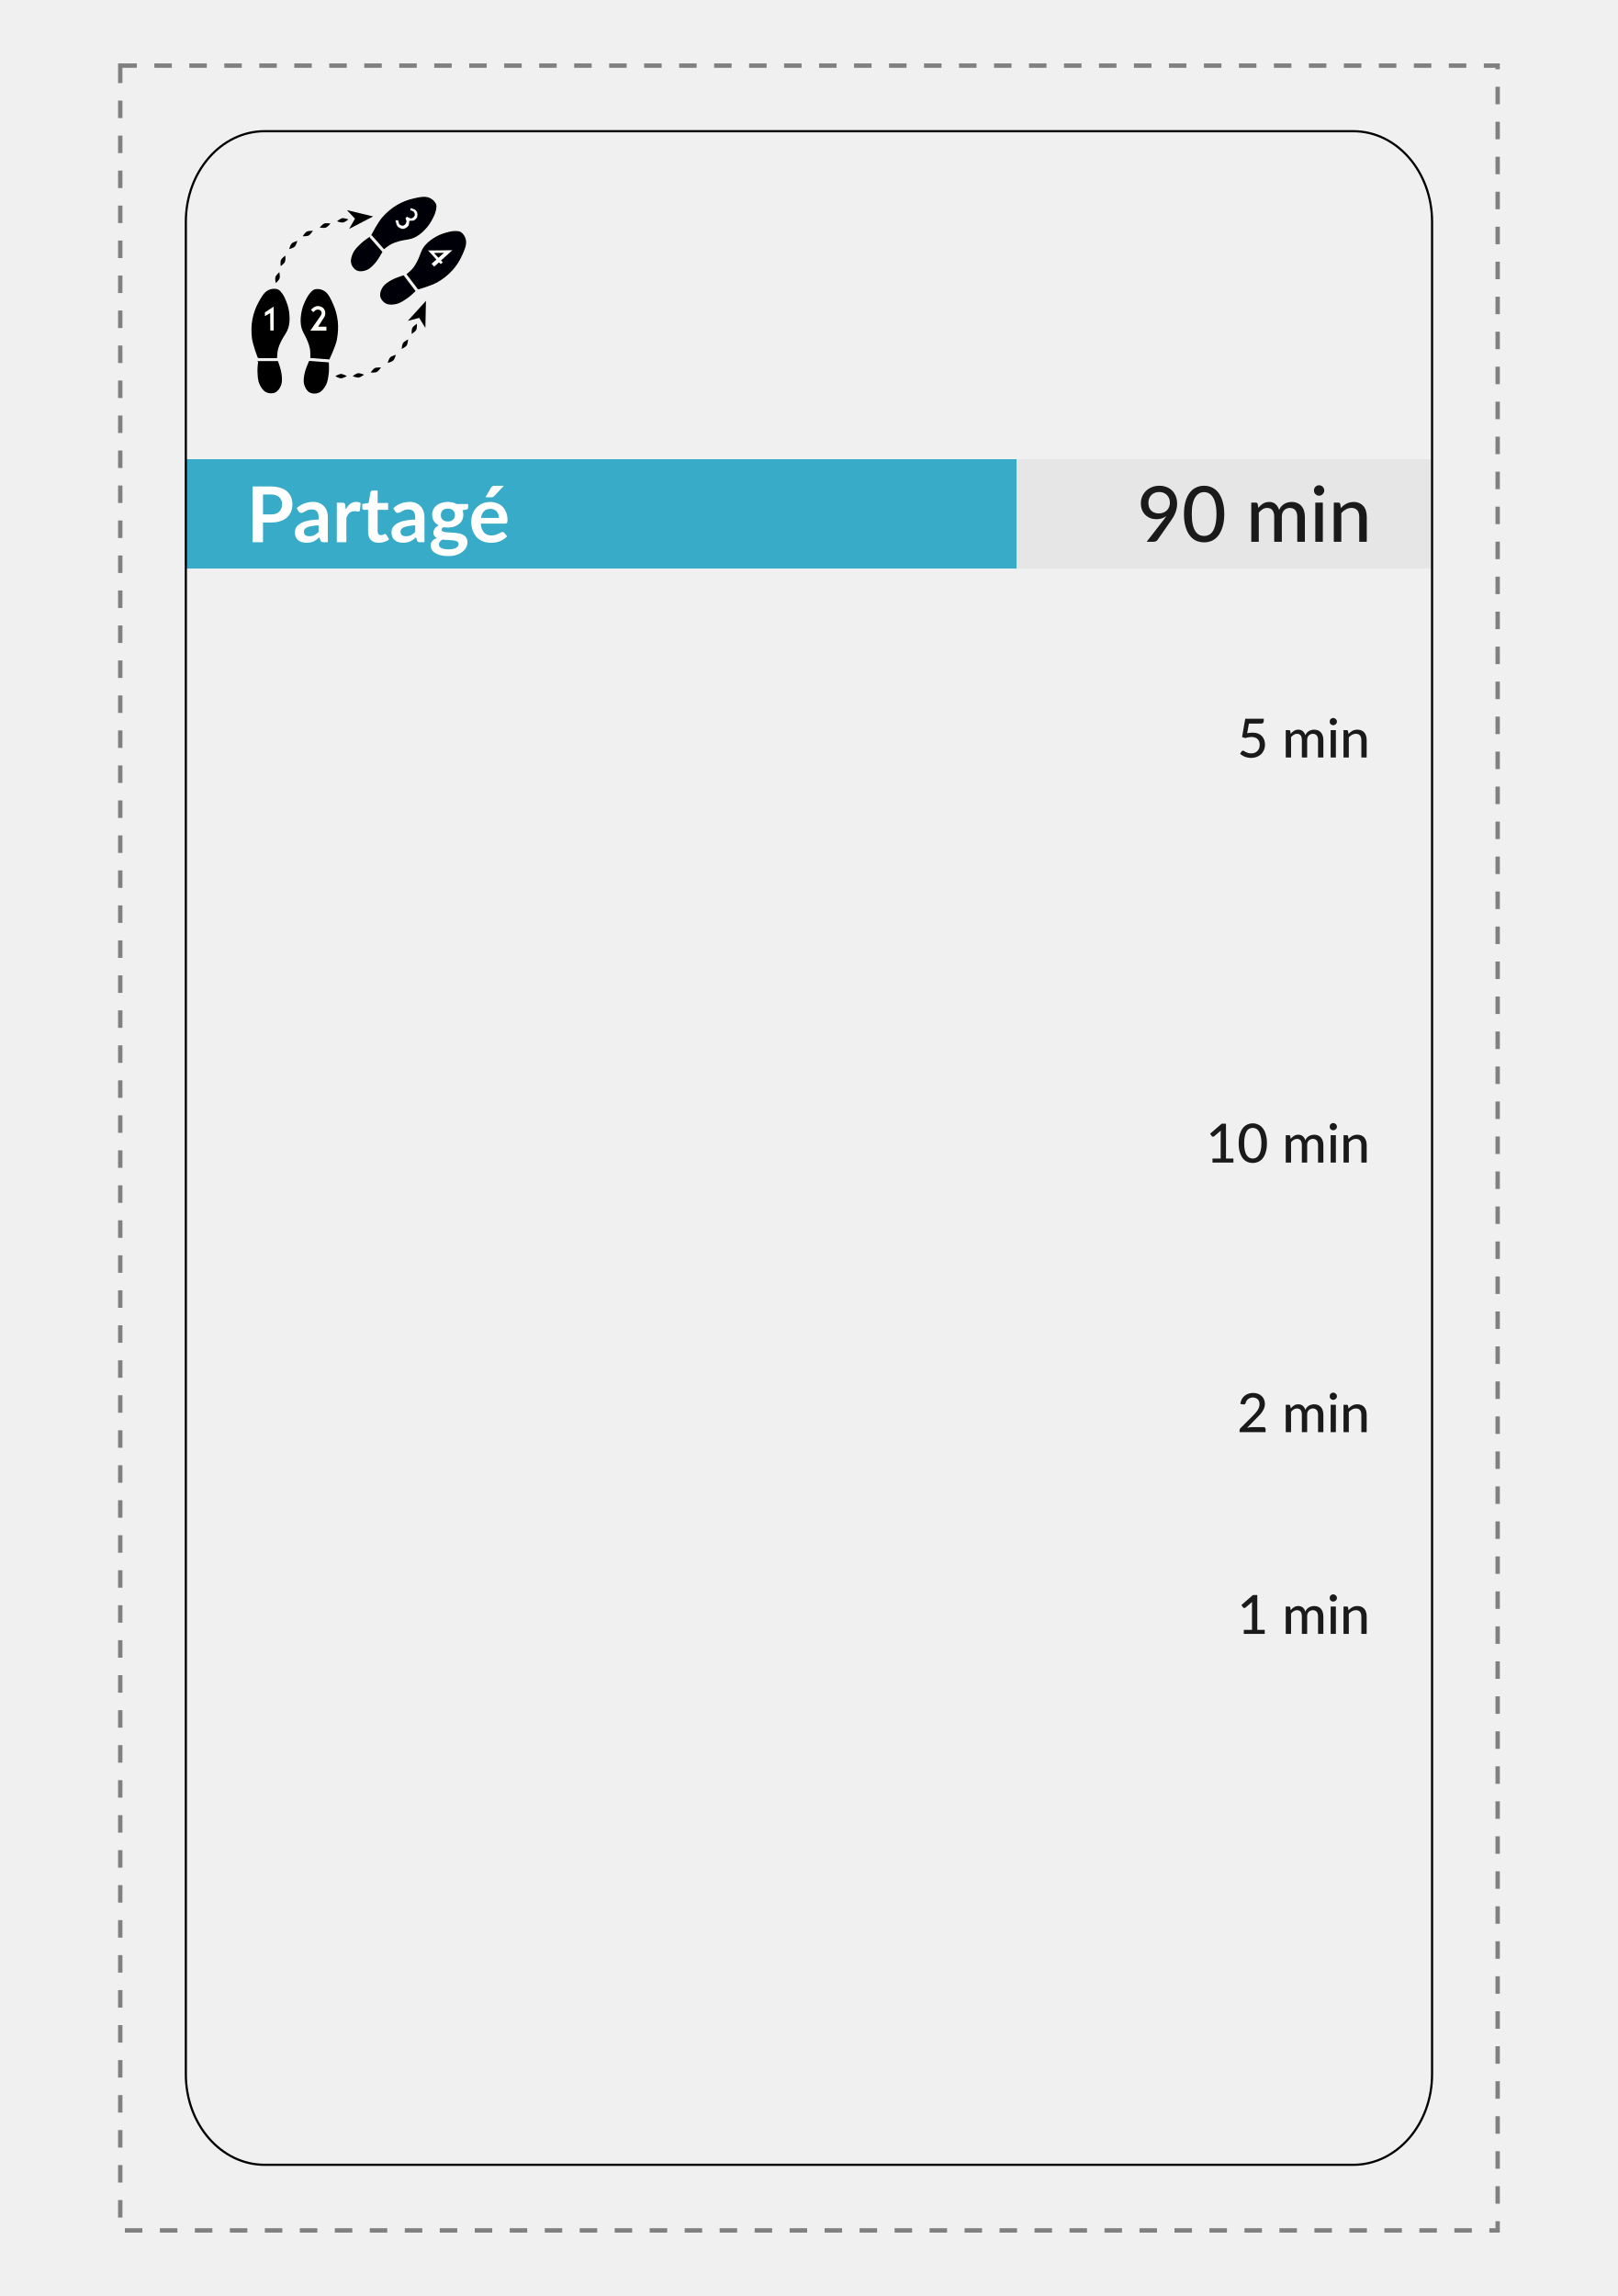
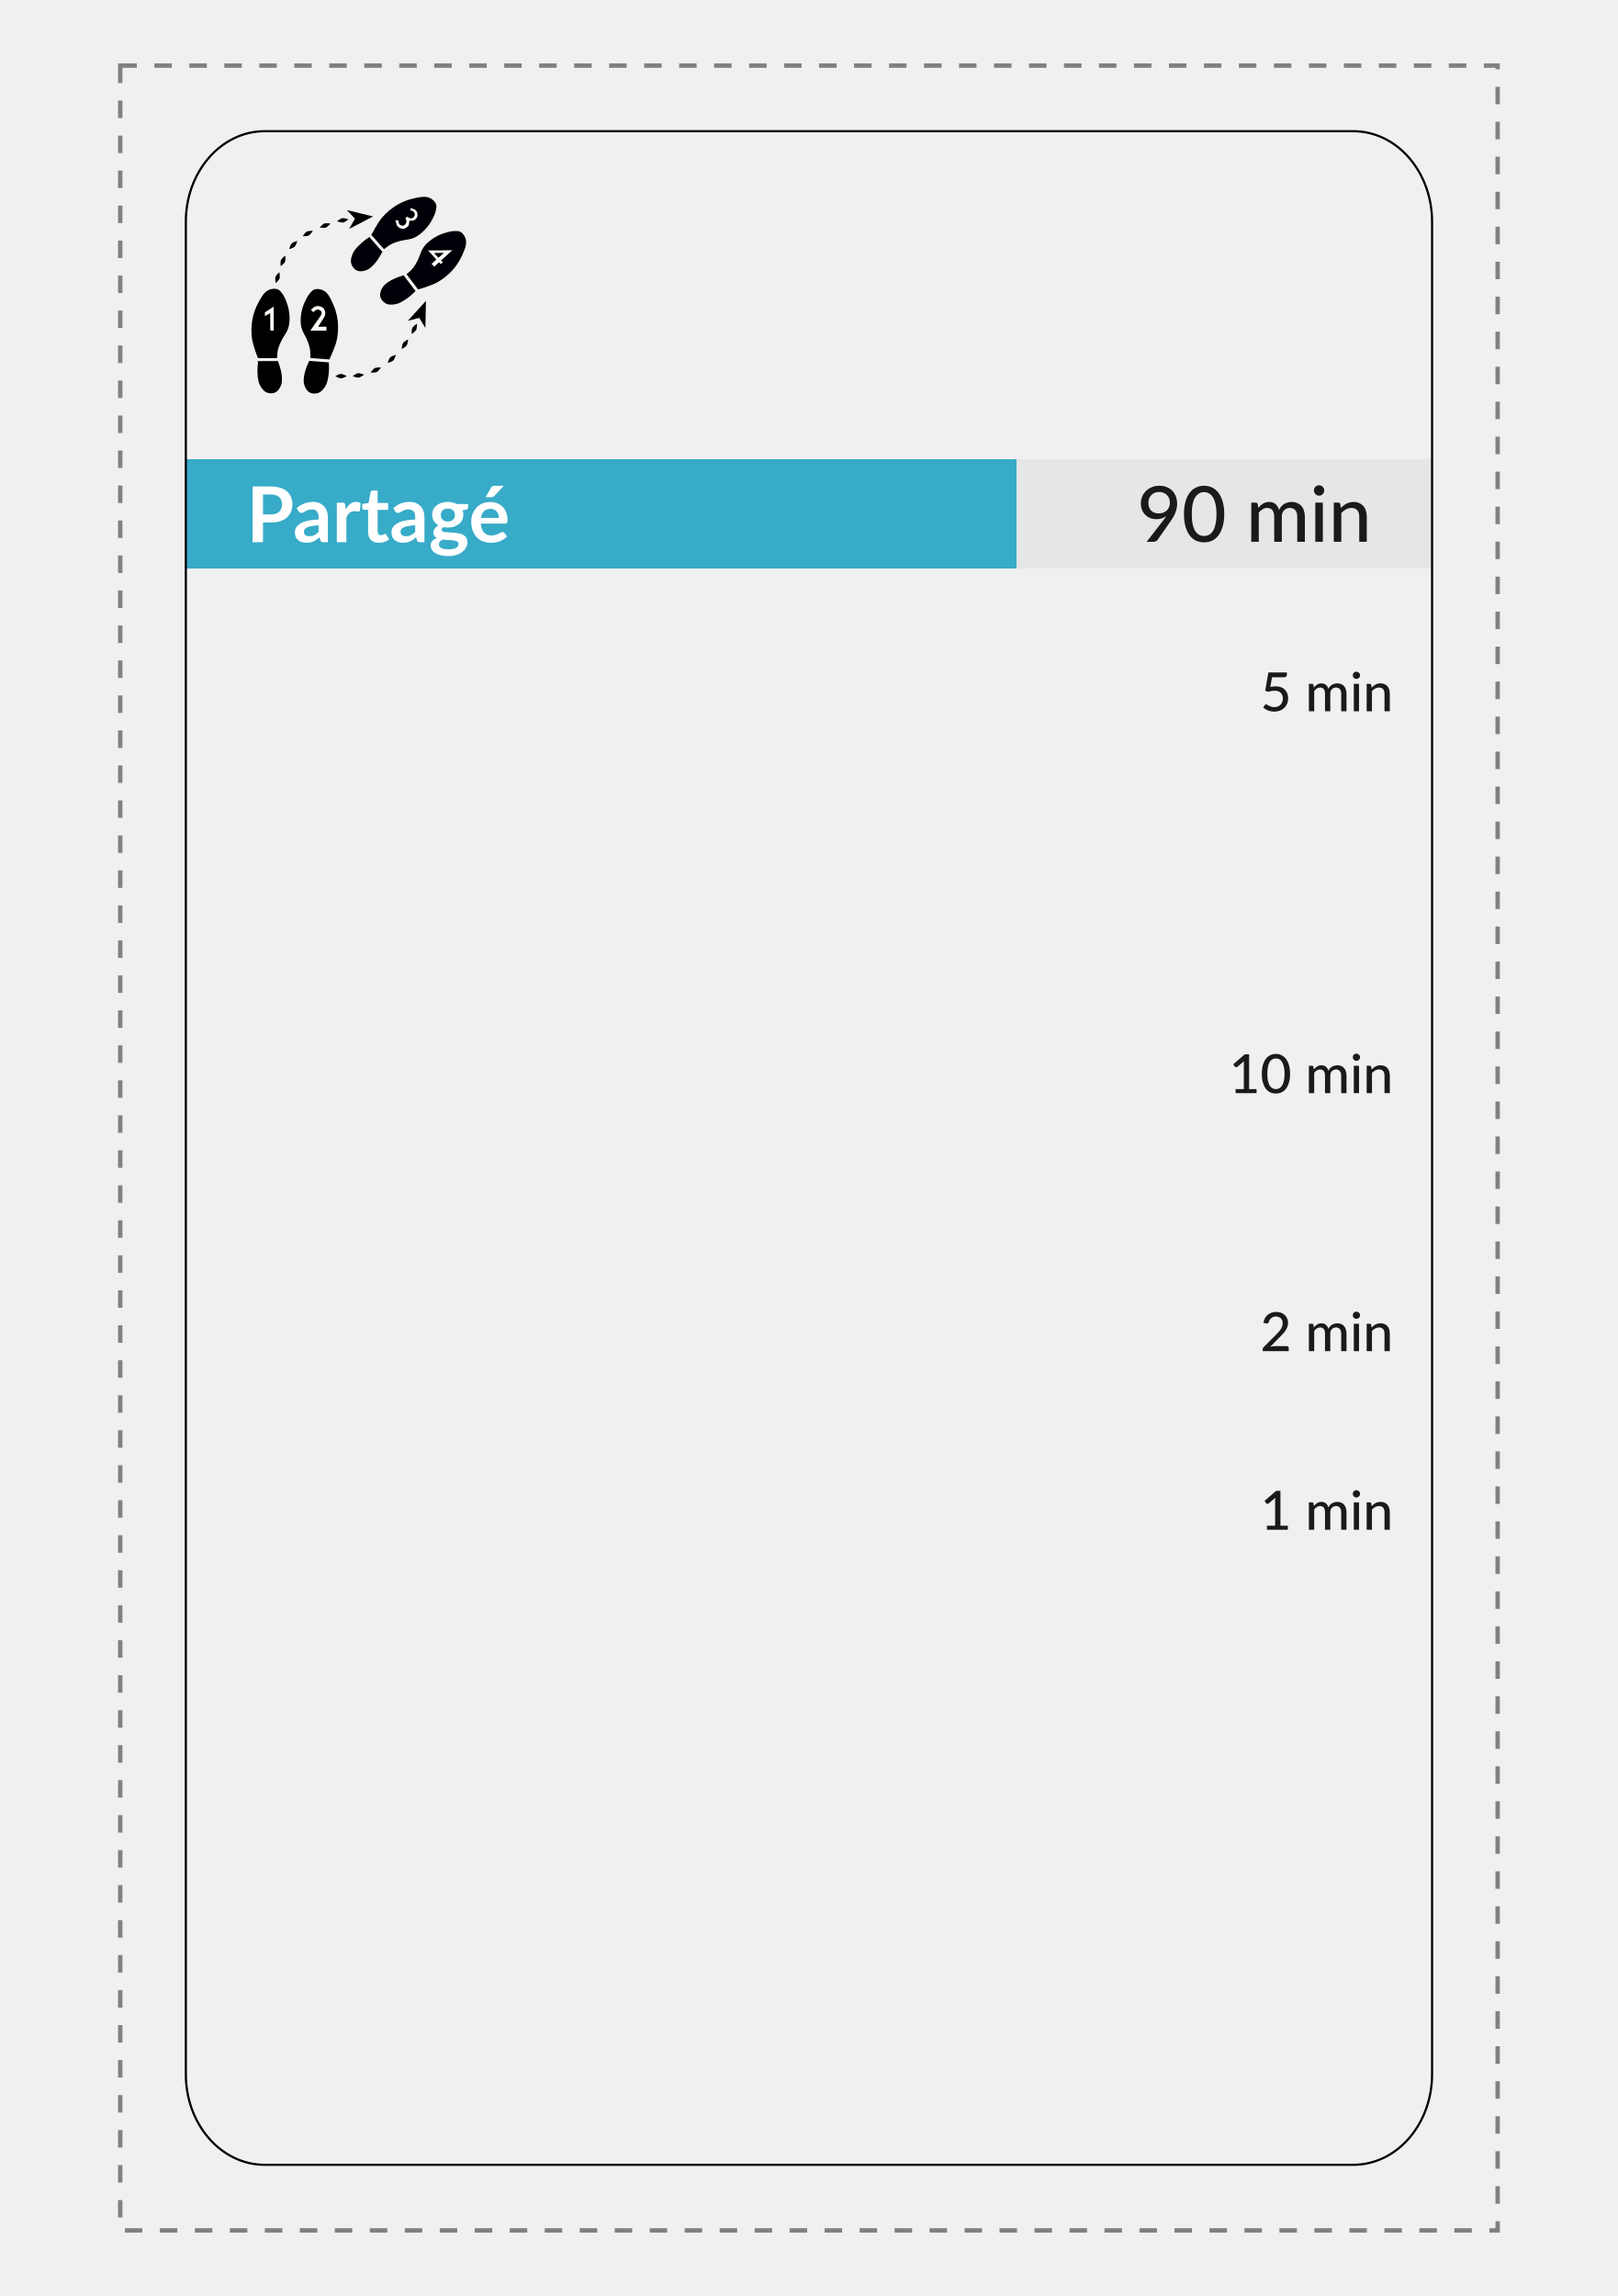
<svg xmlns="http://www.w3.org/2000/svg" xmlns:xlink="http://www.w3.org/1999/xlink" width="74mm" height="105mm" viewBox="0 0 262.205 372.047" id="svg2" version="1.1" enable-background="new">
  <defs id="defs4" />
  <g id="layer1" transform="translate(0,-680.315)" style="display:inline">
    <path style="fill:none;fill-rule:evenodd;stroke:#808080;stroke-width:0.709;stroke-linecap:butt;stroke-linejoin:miter;stroke-miterlimit:4;stroke-dasharray:2.835, 2.835;stroke-dashoffset:0;stroke-opacity:1" d="m 19.488,690.945 0,350.787 223.228,0 0,-350.787 z" id="path3350" transform="translate(4.3385302e-7,8.6660179e-6)" />
  </g>
  <g id="layer2" style="display:inline">
    <path style="fill:none;fill-opacity:1;stroke:none;stroke-width:0.709;stroke-miterlimit:4;stroke-dasharray:2.835, 2.835;stroke-dashoffset:0;stroke-opacity:1" d="m 42.884,21.259 c -7.071,0 -12.766,6.545 -12.766,14.674 l 0,38.477 201.969,0 0,-38.477 c 0,-8.129 -5.692,-14.674 -12.764,-14.674 l -176.439,0 z" id="rect4195-3" />
  </g>
  <g id="layer8" style="display:inline">
    <rect style="display:inline;fill:#37abc8;fill-opacity:1;stroke:none;stroke-width:1;stroke-miterlimit:4;stroke-dasharray:none;stroke-dashoffset:0;stroke-opacity:1" id="rect4178" width="134.646" height="17.717" x="30.118" y="74.409" />
-     <text xml:space="preserve" style="font-style:normal;font-weight:normal;font-size:11.25px;line-height:125%;font-family:sans-serif;letter-spacing:0px;word-spacing:0px;display:inline;fill:#000000;fill-opacity:1;stroke:none;stroke-width:1px;stroke-linecap:butt;stroke-linejoin:miter;stroke-opacity:1" x="39.935" y="87.861" id="text4180">
-       <tspan id="tspan4182" x="39.935" y="87.861" style="font-style:normal;font-variant:normal;font-weight:bold;font-stretch:normal;font-size:12.5px;font-family:Lato;-inkscape-font-specification:'Lato Bold';fill:#ffffff">Partagé</tspan>
+     <text xml:space="preserve" style="font-style:normal;font-weight:normal;line-height:0%;font-family:sans-serif;letter-spacing:0px;word-spacing:0px;display:inline;fill:#000000;fill-opacity:1;stroke:none;stroke-width:1px;stroke-linecap:butt;stroke-linejoin:miter;stroke-opacity:1" x="39.935" y="87.861" id="text4180">
+       <tspan id="tspan4182" x="39.935" y="87.861" style="font-style:normal;font-variant:normal;font-weight:bold;font-stretch:normal;font-size:12.5px;line-height:1.25;font-family:Lato;-inkscape-font-specification:'Lato Bold';fill:#ffffff">Partagé</tspan>
    </text>
    <rect y="74.409" x="164.764" height="17.717" width="67.323" id="rect4191" style="display:inline;fill:#e6e6e6;fill-opacity:1;stroke:none;stroke-width:1;stroke-miterlimit:4;stroke-dasharray:none;stroke-dashoffset:0;stroke-opacity:1" />
-     <text xml:space="preserve" style="font-style:normal;font-weight:normal;font-size:12.5px;line-height:125%;font-family:sans-serif;letter-spacing:0px;word-spacing:0px;fill:#1a1a1a;fill-opacity:1;stroke:none;stroke-width:1px;stroke-linecap:butt;stroke-linejoin:miter;stroke-opacity:1" x="184.268" y="87.79" id="text4193">
-       <tspan id="tspan4195" x="184.268" y="87.79" style="font-style:normal;font-variant:normal;font-weight:500;font-stretch:normal;font-size:12.5px;font-family:Lato;-inkscape-font-specification:'Lato Medium';fill:#1a1a1a">90 min</tspan>
+     <text xml:space="preserve" style="font-style:normal;font-weight:normal;line-height:0%;font-family:sans-serif;letter-spacing:0px;word-spacing:0px;fill:#1a1a1a;fill-opacity:1;stroke:none;stroke-width:1px;stroke-linecap:butt;stroke-linejoin:miter;stroke-opacity:1" x="184.268" y="87.79" id="text4193">
+       <tspan id="tspan4195" x="184.268" y="87.79" style="font-style:normal;font-variant:normal;font-weight:500;font-stretch:normal;font-size:12.5px;line-height:1.25;font-family:Lato;-inkscape-font-specification:'Lato Medium';fill:#1a1a1a">90 min</tspan>
    </text>
  </g>
  <g id="layer7">
    <path style="fill:none;fill-rule:evenodd;stroke:none;stroke-width:1px;stroke-linecap:butt;stroke-linejoin:miter;stroke-opacity:1" d="m 99.213,31.89 0,31.89 122.244,0 0,-31.89 z" id="path4300" />
-     <flowRoot xml:space="preserve" style="font-style:normal;font-weight:normal;font-size:12.5px;line-height:125%;font-family:sans-serif;text-align:end;letter-spacing:0px;word-spacing:0px;text-anchor:end;fill:#000000;fill-opacity:1;stroke:none;stroke-width:1px;stroke-linecap:butt;stroke-linejoin:miter;stroke-opacity:1" id="flowRoot4271" transform="translate(0.3523199,7.679518)">
+     <flowRoot xml:space="preserve" style="font-style:normal;font-weight:normal;line-height:0.01%;font-family:sans-serif;text-align:end;letter-spacing:0px;word-spacing:0px;text-anchor:end;fill:#000000;fill-opacity:1;stroke:none;stroke-width:1px;stroke-linecap:butt;stroke-linejoin:miter;stroke-opacity:1" id="flowRoot4271" transform="translate(0.3523199,7.679518)">
      <flowRegion id="flowRegion4273">
        <use x="0" y="0" xlink:href="#path4300" id="use4275" width="100%" height="100%" />
      </flowRegion>
-       <flowPara style="font-style:normal;font-variant:normal;font-weight:bold;font-stretch:normal;font-size:13.375px;font-family:Roboto;-inkscape-font-specification:'Roboto Bold';text-align:end;text-anchor:end" id="flowPara4277">Partager et faire bouger</flowPara>
+       <flowPara style="font-style:normal;font-variant:normal;font-weight:bold;font-stretch:normal;font-size:13.375px;line-height:1.25;font-family:Roboto;-inkscape-font-specification:'Roboto Bold';text-align:end;text-anchor:end" id="flowPara4277">Partager et faire bouger</flowPara>
    </flowRoot>
  </g>
  <g id="layer6" style="display:inline">
    <path style="fill:none;fill-rule:evenodd;stroke:none;stroke-width:1px;stroke-linecap:butt;stroke-linejoin:miter;stroke-opacity:1" d="m 40.748,31.89 0,31.89 53.15,0 0,-31.89 z" id="path4213" />
    <g transform="matrix(0.7666026,0,0,0.7666026,-55.84022,-38.88971)" id="layer14">
      <g id="g4910">
        <path style="fill:#000000;fill-opacity:1;stroke:#000000;stroke-width:0.265px;stroke-linecap:butt;stroke-linejoin:miter;stroke-opacity:1" d="m 127.543,127.189 3.969,0 c 0,0 0.603,1.659 0.709,2.528 0.095,0.774 0.194,1.605 -0.071,2.339 -0.217,0.601 -0.603,1.239 -1.181,1.512 -0.541,0.255 -1.257,0.215 -1.795,-0.047 -0.634,-0.309 -1.058,-0.987 -1.347,-1.63 -0.381,-0.851 -0.388,-1.833 -0.425,-2.764 -0.026,-0.647 0.142,-1.937 0.142,-1.937 z" id="path4731" />
        <path style="fill:#000000;fill-opacity:1;stroke:#000000;stroke-width:0.265px;stroke-linecap:butt;stroke-linejoin:miter;stroke-opacity:1" d="m 127.449,126.291 3.827,0 c 0,0 0.063,-1.264 0.236,-1.866 0.274,-0.951 0.749,-1.911 1.252,-2.693 0.623,-0.969 0.839,-1.393 1.016,-2.173 0.224,-0.991 0.173,-2.043 0.024,-3.047 -0.136,-0.914 -0.401,-1.637 -0.827,-2.646 -0.297,-0.704 -0.933,-1.624 -1.394,-1.819 -0.61,-0.259 -1.397,-0.167 -1.984,0.142 -0.927,0.488 -1.448,1.543 -1.961,2.457 -0.619,1.104 -1.065,2.324 -1.299,3.567 -0.25,1.324 -0.273,2.705 -0.095,4.04 0.187,1.393 1.205,4.04 1.205,4.04 z" id="path4733" />
        <path style="fill:#000000;fill-opacity:1;stroke:#000000;stroke-width:0.265px;stroke-linecap:butt;stroke-linejoin:miter;stroke-opacity:1" d="m 142.232,127.452 -3.957,-0.299 c 0,0 -0.726,1.609 -0.897,2.467 -0.153,0.765 -0.315,1.586 -0.106,2.337 0.171,0.616 0.508,1.281 1.064,1.597 0.521,0.295 1.237,0.309 1.794,0.088 0.655,-0.26 1.13,-0.904 1.466,-1.524 0.444,-0.819 0.525,-1.798 0.632,-2.724 0.074,-0.643 0.005,-1.942 0.005,-1.942 z" id="path4731-5" />
        <path style="fill:#000000;fill-opacity:1;stroke:#000000;stroke-width:0.265px;stroke-linecap:butt;stroke-linejoin:miter;stroke-opacity:1" d="m 142.394,126.564 -3.816,-0.288 c 0,0 0.033,-1.265 -0.095,-1.879 -0.202,-0.969 -0.603,-1.962 -1.046,-2.78 -0.548,-1.013 -0.732,-1.453 -0.849,-2.244 -0.149,-1.005 -0.019,-2.05 0.206,-3.041 0.204,-0.901 0.524,-1.602 1.024,-2.576 0.349,-0.68 1.053,-1.549 1.527,-1.709 0.628,-0.212 1.406,-0.061 1.968,0.291 0.888,0.556 1.328,1.648 1.77,2.598 0.534,1.147 0.887,2.397 1.027,3.655 0.149,1.339 0.069,2.718 -0.21,4.035 -0.291,1.375 -1.506,3.937 -1.506,3.937 z" id="path4733-9" />
        <path style="fill:#000008;fill-opacity:1;stroke:#000000;stroke-width:0.265px;stroke-linecap:butt;stroke-linejoin:miter;stroke-opacity:1" d="m 150.899,101.015 2.624,2.977 c 0,0 -0.846,1.549 -1.428,2.203 -0.518,0.583 -1.076,1.207 -1.801,1.493 -0.595,0.235 -1.328,0.367 -1.915,0.114 -0.55,-0.237 -0.993,-0.801 -1.152,-1.378 -0.187,-0.679 0.041,-1.446 0.333,-2.088 0.386,-0.849 1.118,-1.503 1.792,-2.147 0.468,-0.447 1.547,-1.175 1.547,-1.175 z" id="path4731-0" />
        <path style="fill:#000008;fill-opacity:1;stroke:#000000;stroke-width:0.265px;stroke-linecap:butt;stroke-linejoin:miter;stroke-opacity:1" d="m 151.51,100.35 2.53,2.871 c 0,0 0.989,-0.789 1.556,-1.057 0.895,-0.423 1.929,-0.701 2.848,-0.841 1.139,-0.174 1.6,-0.292 2.302,-0.675 0.892,-0.487 1.647,-1.221 2.302,-1.997 0.596,-0.706 0.962,-1.383 1.438,-2.37 0.332,-0.688 0.601,-1.774 0.443,-2.248 -0.209,-0.629 -0.799,-1.159 -1.418,-1.395 -0.979,-0.373 -2.115,-0.066 -3.14,0.153 -1.237,0.265 -2.447,0.738 -3.535,1.384 -1.158,0.688 -2.21,1.583 -3.093,2.6 -0.921,1.061 -2.234,3.575 -2.234,3.575 z" id="path4733-7" />
        <path style="fill:#000008;fill-opacity:1;stroke:#000000;stroke-width:0.265px;stroke-linecap:butt;stroke-linejoin:miter;stroke-opacity:1" d="m 160.516,112.237 -2.401,-3.16 c 0,0 -1.686,0.524 -2.442,0.965 -0.674,0.393 -1.396,0.816 -1.82,1.471 -0.348,0.537 -0.622,1.229 -0.49,1.855 0.124,0.586 0.589,1.131 1.124,1.401 0.629,0.318 1.426,0.246 2.113,0.086 0.908,-0.211 1.694,-0.799 2.458,-1.333 0.531,-0.371 1.457,-1.284 1.457,-1.284 z" id="path4731-5-8" />
        <path style="fill:#000008;fill-opacity:1;stroke:#000000;stroke-width:0.265px;stroke-linecap:butt;stroke-linejoin:miter;stroke-opacity:1" d="m 161.288,111.769 -2.315,-3.048 c 0,0 0.968,-0.814 1.343,-1.317 0.592,-0.794 1.068,-1.753 1.387,-2.626 0.395,-1.082 0.602,-1.511 1.116,-2.124 0.653,-0.778 1.522,-1.373 2.412,-1.862 0.81,-0.445 1.546,-0.67 2.607,-0.942 0.74,-0.19 1.858,-0.239 2.292,0.01 0.576,0.329 0.978,1.012 1.087,1.666 0.172,1.033 -0.353,2.086 -0.77,3.047 -0.504,1.161 -1.206,2.253 -2.055,3.192 -0.903,0.999 -1.988,1.854 -3.16,2.519 -1.222,0.694 -3.946,1.484 -3.946,1.484 z" id="path4733-9-6" />
        <path style="fill:#000000;fill-opacity:1;stroke:none;stroke-width:0.265px;stroke-linecap:butt;stroke-linejoin:miter;stroke-opacity:1" d="m 143.724,130.245 c 0,0 0.773,-0.463 1.203,-0.468 0.439,-0.005 1.236,0.451 1.236,0.451 0,0 -0.796,0.467 -1.236,0.468 -0.428,6.3e-4 -1.203,-0.451 -1.203,-0.451 z" id="path4779" />
        <path style="fill:#000000;fill-opacity:1;stroke:none;stroke-width:0.265px;stroke-linecap:butt;stroke-linejoin:miter;stroke-opacity:1" d="m 147.392,130.227 c 0,0 0.714,-0.549 1.141,-0.603 0.435,-0.056 1.28,0.306 1.28,0.306 0,0 -0.737,0.556 -1.174,0.607 -0.425,0.05 -1.247,-0.31 -1.247,-0.31 z" id="path4779-7" />
        <path style="fill:#000000;fill-opacity:1;stroke:none;stroke-width:0.265px;stroke-linecap:butt;stroke-linejoin:miter;stroke-opacity:1" d="m 151.196,129.474 c 0,0 0.498,-0.75 0.885,-0.94 0.394,-0.193 1.31,-0.125 1.31,-0.125 0,0 -0.517,0.764 -0.915,0.954 -0.386,0.185 -1.28,0.11 -1.28,0.11 z" id="path4779-4" />
        <path style="fill:#000000;fill-opacity:1;stroke:none;stroke-width:0.265px;stroke-linecap:butt;stroke-linejoin:miter;stroke-opacity:1" d="m 154.799,127.443 c 0,0 0.231,-0.871 0.536,-1.174 0.311,-0.309 1.201,-0.538 1.201,-0.538 0,0 -0.245,0.889 -0.56,1.197 -0.307,0.299 -1.177,0.515 -1.177,0.515 z" id="path4779-6" />
        <path style="fill:#000000;fill-opacity:1;stroke:none;stroke-width:0.265px;stroke-linecap:butt;stroke-linejoin:miter;stroke-opacity:1" d="m 157.761,124.492 c 0,0 0.052,-0.899 0.291,-1.257 0.243,-0.365 1.069,-0.767 1.069,-0.767 0,0 -0.062,0.92 -0.31,1.285 -0.241,0.354 -1.05,0.74 -1.05,0.74 z" id="path4779-5" />
        <path style="fill:#000000;fill-opacity:1;stroke:none;stroke-width:0.265px;stroke-linecap:butt;stroke-linejoin:miter;stroke-opacity:1" d="m 159.873,121.325 c 0,0 -0.054,-0.899 0.14,-1.283 0.198,-0.391 0.971,-0.888 0.971,-0.888 0,0 0.047,0.921 -0.156,1.312 -0.197,0.38 -0.955,0.859 -0.955,0.859 z" id="path4779-0" />
        <path style="fill:#000000;fill-opacity:1;stroke:none;stroke-width:0.265px;stroke-linecap:butt;stroke-linejoin:miter;stroke-opacity:1" d="m 144.091,97.5 c 0,0 0.692,-0.577 1.116,-0.647 0.433,-0.072 1.291,0.255 1.291,0.255 0,0 -0.714,0.584 -1.149,0.652 -0.423,0.066 -1.258,-0.261 -1.258,-0.261 z" id="path4779-55" />
        <path style="fill:#000000;fill-opacity:1;stroke:none;stroke-width:0.265px;stroke-linecap:butt;stroke-linejoin:miter;stroke-opacity:1" d="m 140.425,98.828 c 0,0 0.57,-0.698 0.973,-0.848 0.411,-0.153 1.316,0.005 1.316,0.005 0,0 -0.59,0.709 -1.004,0.859 -0.403,0.146 -1.284,-0.016 -1.284,-0.016 z" id="path4779-2" />
        <path style="fill:#000000;fill-opacity:1;stroke:none;stroke-width:0.265px;stroke-linecap:butt;stroke-linejoin:miter;stroke-opacity:1" d="m 136.834,100.666 c 0,0 0.47,-0.768 0.849,-0.972 0.386,-0.208 1.304,-0.173 1.304,-0.173 0,0 -0.489,0.783 -0.879,0.987 -0.379,0.199 -1.275,0.158 -1.275,0.158 z" id="path4779-05" />
        <path style="fill:#000000;fill-opacity:1;stroke:none;stroke-width:0.265px;stroke-linecap:butt;stroke-linejoin:miter;stroke-opacity:1" d="m 133.979,103.382 c 0,0 0.221,-0.873 0.523,-1.18 0.307,-0.313 1.194,-0.552 1.194,-0.552 0,0 -0.234,0.892 -0.546,1.203 -0.303,0.302 -1.171,0.529 -1.171,0.529 z" id="path4779-21" />
        <path style="fill:#000000;fill-opacity:1;stroke:none;stroke-width:0.265px;stroke-linecap:butt;stroke-linejoin:miter;stroke-opacity:1" d="m 132.179,106.992 c 0,0 -0.11,-0.894 0.06,-1.289 0.173,-0.403 0.913,-0.947 0.913,-0.947 0,0 0.104,0.917 -0.073,1.32 -0.173,0.392 -0.9,0.917 -0.9,0.917 z" id="path4779-1" />
        <path style="fill:#000000;fill-opacity:1;stroke:none;stroke-width:0.265px;stroke-linecap:butt;stroke-linejoin:miter;stroke-opacity:1" d="m 131.137,110.575 c 0,0 -0.196,-0.879 -0.065,-1.289 0.134,-0.418 0.818,-1.031 0.818,-1.031 0,0 0.192,0.902 0.054,1.321 -0.134,0.406 -0.807,0.999 -0.807,0.999 z" id="path4779-77" />
        <path style="fill:#000000;fill-opacity:1;stroke:none;stroke-width:0.265px;stroke-linecap:butt;stroke-linejoin:miter;stroke-opacity:1" d="m 146.648,99.116 5.076,-2.636 -5.549,-1.336 1.715,1.805 z" id="path4856" />
        <path style="fill:#000000;fill-opacity:1;stroke:none;stroke-width:0.265px;stroke-linecap:butt;stroke-linejoin:miter;stroke-opacity:1" d="m 162.767,120.044 0.123,-5.718 -3.835,4.227 2.407,-0.638 z" id="path4856-3" />
        <path style="fill:#fffff8;fill-opacity:1;stroke:none;stroke-width:0.265px;stroke-linecap:butt;stroke-linejoin:miter;stroke-opacity:1" d="m 129.988,120.586 0.709,0 0,-5.044 -1.854,1.217 0,0.791 1.122,-0.638 z" id="path4873" />
        <path style="fill:#fffff8;fill-opacity:1;stroke:none;stroke-width:0.1;stroke-linecap:butt;stroke-linejoin:miter;stroke-miterlimit:4;stroke-dasharray:none;stroke-opacity:1" d="m 140.095,119.791 1.752,-0.008 0,0.827 -3.39,0 2.197,-3.177 c 0.092,-0.133 0.202,-0.409 0.183,-0.626 -0.013,-0.155 -0.094,-0.312 -0.207,-0.419 -0.134,-0.127 -0.325,-0.197 -0.508,-0.219 -0.163,-0.019 -0.335,0.015 -0.484,0.083 -0.224,0.102 -0.573,0.467 -0.573,0.467 l -0.49,-0.508 c 0,0 0.501,-0.497 0.816,-0.638 0.25,-0.112 0.536,-0.179 0.808,-0.147 0.359,0.042 0.736,0.182 0.992,0.437 0.239,0.237 0.379,0.586 0.413,0.921 0.034,0.333 -0.069,0.746 -0.219,0.98 z" id="path4875" />
        <path style="fill:#ffffff;fill-opacity:1;stroke:#000000;stroke-width:0.1;stroke-linecap:butt;stroke-linejoin:miter;stroke-miterlimit:4;stroke-dasharray:none;stroke-opacity:1" d="m 159.589,94.707 -0.012,0.573 c 0,0 0.58,-0.047 0.803,0.419 0.112,0.235 0.112,0.533 -0.012,0.75 -0.118,0.206 -0.372,0.351 -0.608,0.372 -0.314,0.028 -0.88,-0.343 -0.88,-0.343 l -0.366,0.325 c 0,0 0.244,0.584 0.177,0.874 -0.06,0.263 -0.238,0.548 -0.49,0.644 -0.259,0.098 -0.605,0.021 -0.815,-0.159 -0.239,-0.206 -0.319,-0.892 -0.319,-0.892 l -0.661,-1.2e-5 c 0,0 0.135,0.99 0.452,1.338 0.301,0.329 0.78,0.57 1.225,0.54 0.45,-0.03 0.898,-0.334 1.154,-0.705 0.19,-0.275 0.185,-0.984 0.185,-0.984 0,0 0.732,0.029 1.034,-0.144 0.311,-0.178 0.585,-0.493 0.667,-0.842 0.096,-0.406 0.018,-0.896 -0.256,-1.226 -0.43,-0.518 -1.28,-0.541 -1.28,-0.541 z" id="path4877" />
        <path style="fill:#ffffff;fill-opacity:1;stroke:#000000;stroke-width:0.1;stroke-linecap:butt;stroke-linejoin:miter;stroke-miterlimit:4;stroke-dasharray:none;stroke-opacity:1" d="m 164.627,107.151 1.028,-0.895 0.371,0.365 0.486,-0.447 -0.361,-0.385 2.469,-2.239 -5.411,0.063 1.819,1.973 -1.021,0.898 z" id="path4879" />
        <path style="fill:#000000;fill-opacity:1;stroke:#000000;stroke-width:0.1;stroke-linecap:butt;stroke-linejoin:miter;stroke-miterlimit:4;stroke-dasharray:none;stroke-opacity:1" d="m 164.722,104.27 1.829,-0.033 -1.019,0.902 z" id="path4881" />
      </g>
    </g>
  </g>
  <g id="layer5" style="display:inline">
    <rect style="fill:none;fill-opacity:1;stroke:#000000;stroke-width:0.354;stroke-miterlimit:4;stroke-dasharray:none;stroke-dashoffset:0;stroke-opacity:1" id="rect4187" width="201.969" height="329.528" x="30.118" y="21.26" ry="14.674" rx="12.764" />
  </g>
  <g id="layer9">
-     <text xml:space="preserve" style="font-style:normal;font-weight:normal;font-size:12.5px;line-height:125%;font-family:sans-serif;letter-spacing:0px;word-spacing:0px;fill:#000000;fill-opacity:1;stroke:none;stroke-width:1px;stroke-linecap:butt;stroke-linejoin:miter;stroke-opacity:1" x="-62.225" y="132.692" id="text6165">
-       <tspan id="tspan6167" x="-62.225" y="132.692" />
+     <text xml:space="preserve" style="font-style:normal;font-weight:normal;line-height:0%;font-family:sans-serif;letter-spacing:0px;word-spacing:0px;fill:#000000;fill-opacity:1;stroke:none;stroke-width:1px;stroke-linecap:butt;stroke-linejoin:miter;stroke-opacity:1" x="-62.225" y="132.692" id="text6165">
+       <tspan id="tspan6167" x="-62.225" y="132.692" style="font-size:12.5px;line-height:1.25"> </tspan>
    </text>
-     <path style="fill:none;fill-rule:evenodd;stroke:none;stroke-width:1px;stroke-linecap:butt;stroke-linejoin:miter;stroke-opacity:1" d="m 40.748,102.756 0,237.402 143.504,0 0,-237.402 -143.504,0" id="path4245" />
-     <flowRoot xml:space="preserve" style="font-style:normal;font-weight:normal;font-size:8.75px;line-height:125%;font-family:sans-serif;letter-spacing:0px;word-spacing:0px;fill:#000000;fill-opacity:1;stroke:none;stroke-width:1px;stroke-linecap:butt;stroke-linejoin:miter;stroke-opacity:1" id="flowRoot4251">
-       <flowRegion id="flowRegion4253">
+     <path style="fill:none;fill-rule:evenodd;stroke:none;stroke-width:1.078px;stroke-linecap:butt;stroke-linejoin:miter;stroke-opacity:1" d="M 36.061,97.6 V 341.564 H 198.314 V 97.6 H 36.061" id="path4245" />
+     <flowRoot xml:space="preserve" style="font-style:normal;font-weight:normal;line-height:0.85;font-family:sans-serif;letter-spacing:0px;word-spacing:0px;fill:#000000;fill-opacity:1;stroke:none;stroke-width:1px;stroke-linecap:butt;stroke-linejoin:miter;stroke-opacity:1" id="flowRoot4251">
+       <flowRegion id="flowRegion4253" style="line-height:0.85">
        <use x="0" y="0" xlink:href="#path4245" id="use4255" width="100%" height="100%" />
      </flowRegion>
-       <flowPara id="flowPara4257" style="font-style:normal;font-variant:normal;font-weight:bold;font-stretch:normal;font-family:Roboto;-inkscape-font-specification:'Roboto Bold';fill:#999999;fill-opacity:1">Etapes</flowPara>
-       <flowPara style="font-style:normal;font-variant:normal;font-weight:normal;font-stretch:normal;font-family:Lato;-inkscape-font-specification:Lato;fill:#1a1a1a" id="flowPara4399">Décrivez le processus :</flowPara>
-       <flowPara style="font-style:normal;font-variant:normal;font-weight:normal;font-stretch:normal;font-family:Lato;-inkscape-font-specification:Lato;fill:#1a1a1a" id="flowPara4380">Les groupes se déplaceront d'une station à l'autre pour une présentation de 10 minutes et une brève période de questions et de réactions.</flowPara>
-       <flowPara style="font-style:normal;font-variant:normal;font-weight:normal;font-stretch:normal;font-family:Lato;-inkscape-font-specification:Lato;fill:#1a1a1a" id="flowPara4348" />
-       <flowPara style="font-style:normal;font-variant:normal;font-weight:normal;font-stretch:normal;font-family:Lato;-inkscape-font-specification:Lato;fill:#1a1a1a;fill-opacity:1" id="flowPara4419">Chaque groupe se rend à une station différente, où les présentateurs mènent leurs sessions.</flowPara>
-       <flowPara style="font-style:normal;font-variant:normal;font-weight:normal;font-stretch:normal;font-family:Lato;-inkscape-font-specification:Lato;fill:#1a1a1a;fill-opacity:1" id="flowPara4356" />
-       <flowPara style="font-style:normal;font-variant:normal;font-weight:normal;font-stretch:normal;font-family:Lato;-inkscape-font-specification:Lato;fill:#1a1a1a;fill-opacity:1" id="flowPara4358">Les participants posent des questions ou donnent leur avis</flowPara>
-       <flowPara style="font-style:normal;font-variant:normal;font-weight:normal;font-stretch:normal;font-family:Lato;-inkscape-font-specification:Lato;fill:#1a1a1a;fill-opacity:1" id="flowPara4360" />
-       <flowPara style="font-style:normal;font-variant:normal;font-weight:normal;font-stretch:normal;font-family:Lato;-inkscape-font-specification:Lato;fill:#1a1a1a;fill-opacity:1" id="flowPara4368">Les groupes passent à la station suivante</flowPara>
+       <flowPara id="flowPara4257" style="font-style:normal;font-variant:normal;font-weight:bold;font-stretch:normal;font-size:8.75px;line-height:0.85;font-family:Roboto;-inkscape-font-specification:'Roboto Bold';fill:#999999;fill-opacity:1">Etapes</flowPara>
+       <flowPara style="font-style:normal;font-variant:normal;font-weight:normal;font-stretch:normal;font-size:8.75px;line-height:0.85;font-family:Lato;-inkscape-font-specification:Lato;fill:#1a1a1a" id="flowPara4399">Décrivez le processus :</flowPara>
+       <flowPara style="font-style:normal;font-variant:normal;font-weight:normal;font-stretch:normal;font-size:8.75px;line-height:0.85;font-family:Lato;-inkscape-font-specification:Lato;fill:#1a1a1a" id="flowPara4380">Les groupes se déplaceront d'une station à l'autre pour une présentation de 10 minutes et une brève période de questions et de réactions.</flowPara>
+       <flowPara style="font-style:normal;font-variant:normal;font-weight:normal;font-stretch:normal;font-size:8.75px;line-height:0.85;font-family:Lato;-inkscape-font-specification:Lato;fill:#1a1a1a" id="flowPara4348"> </flowPara>
+       <flowPara style="font-style:normal;font-variant:normal;font-weight:normal;font-stretch:normal;font-size:8.75px;line-height:0.85;font-family:Lato;-inkscape-font-specification:Lato;fill:#1a1a1a;fill-opacity:1" id="flowPara4419">Chaque groupe se rend à une station différente, où les présentateurs mènent leurs sessions.</flowPara>
+       <flowPara style="font-style:normal;font-variant:normal;font-weight:normal;font-stretch:normal;font-size:8.75px;line-height:0.85;font-family:Lato;-inkscape-font-specification:Lato;fill:#1a1a1a;fill-opacity:1" id="flowPara4356"> </flowPara>
+       <flowPara style="font-style:normal;font-variant:normal;font-weight:normal;font-stretch:normal;font-size:8.75px;line-height:0.85;font-family:Lato;-inkscape-font-specification:Lato;fill:#1a1a1a;fill-opacity:1" id="flowPara4358">Les participants posent des questions ou donnent leur avis</flowPara>
+       <flowPara style="font-style:normal;font-variant:normal;font-weight:normal;font-stretch:normal;font-size:8.75px;line-height:0.85;font-family:Lato;-inkscape-font-specification:Lato;fill:#1a1a1a;fill-opacity:1" id="flowPara4360"> </flowPara>
+       <flowPara style="font-style:normal;font-variant:normal;font-weight:normal;font-stretch:normal;font-size:8.75px;line-height:0.85;font-family:Lato;-inkscape-font-specification:Lato;fill:#1a1a1a;fill-opacity:1" id="flowPara4368">Les groupes passent à la station suivante</flowPara>
    </flowRoot>
-     <text xml:space="preserve" style="font-style:normal;font-weight:normal;font-size:8.75px;line-height:125%;font-family:sans-serif;letter-spacing:0px;word-spacing:0px;fill:#000000;fill-opacity:1;stroke:none;stroke-width:1px;stroke-linecap:butt;stroke-linejoin:miter;stroke-opacity:1" x="93.898" y="183.547" id="text4267">
-       <tspan id="tspan4269" x="93.898" y="183.547" />
+     <text xml:space="preserve" style="font-style:normal;font-weight:normal;line-height:0%;font-family:sans-serif;letter-spacing:0px;word-spacing:0px;fill:#000000;fill-opacity:1;stroke:none;stroke-width:1px;stroke-linecap:butt;stroke-linejoin:miter;stroke-opacity:1" x="93.898" y="183.547" id="text4267">
+       <tspan id="tspan4269" x="93.898" y="183.547" style="font-size:8.75px;line-height:1.25"> </tspan>
    </text>
  </g>
  <g id="layer4" style="display:inline">
-     <text id="text4227" y="122.749" x="200.497" style="font-style:normal;font-weight:normal;font-size:8.75px;line-height:125%;font-family:sans-serif;letter-spacing:0px;word-spacing:0px;fill:#1a1a1a;fill-opacity:1;stroke:none;stroke-width:1px;stroke-linecap:butt;stroke-linejoin:miter;stroke-opacity:1" xml:space="preserve">
-       <tspan style="font-style:normal;font-variant:normal;font-weight:500;font-stretch:normal;font-family:Lato;-inkscape-font-specification:'Lato Medium';fill:#1a1a1a" y="122.749" x="200.497" id="tspan4229">5 min</tspan>
+     <text id="text4227" y="115.249" x="204.247" style="font-style:normal;font-weight:normal;line-height:0%;font-family:sans-serif;letter-spacing:0px;word-spacing:0px;fill:#1a1a1a;fill-opacity:1;stroke:none;stroke-width:1px;stroke-linecap:butt;stroke-linejoin:miter;stroke-opacity:1" xml:space="preserve">
+       <tspan style="font-style:normal;font-variant:normal;font-weight:500;font-stretch:normal;font-size:8.75px;line-height:1.25;font-family:Lato;-inkscape-font-specification:'Lato Medium';fill:#1a1a1a" y="115.249" x="204.247" id="tspan4229">5 min</tspan>
    </text>
-     <text id="text4231" y="188.387" x="195.421" style="font-style:normal;font-weight:normal;font-size:8.75px;line-height:125%;font-family:sans-serif;letter-spacing:0px;word-spacing:0px;fill:#1a1a1a;fill-opacity:1;stroke:none;stroke-width:1px;stroke-linecap:butt;stroke-linejoin:miter;stroke-opacity:1" xml:space="preserve">
-       <tspan style="font-style:normal;font-variant:normal;font-weight:500;font-stretch:normal;font-family:Lato;-inkscape-font-specification:'Lato Medium';fill:#1a1a1a" y="188.387" x="195.421" id="tspan4233">10 min</tspan>
+     <text id="text4231" y="177.137" x="199.171" style="font-style:normal;font-weight:normal;line-height:0%;font-family:sans-serif;letter-spacing:0px;word-spacing:0px;fill:#1a1a1a;fill-opacity:1;stroke:none;stroke-width:1px;stroke-linecap:butt;stroke-linejoin:miter;stroke-opacity:1" xml:space="preserve">
+       <tspan style="font-style:normal;font-variant:normal;font-weight:500;font-stretch:normal;font-size:8.75px;line-height:1.25;font-family:Lato;-inkscape-font-specification:'Lato Medium';fill:#1a1a1a" y="177.137" x="199.171" id="tspan4233">10 min</tspan>
    </text>
-     <path style="fill:none;fill-rule:evenodd;stroke:none;stroke-width:1px;stroke-linecap:butt;stroke-linejoin:miter;stroke-opacity:1" d="m 194.882,102.756 0,237.402 26.575,0 0,-237.402 z" id="path4239" />
-     <text xml:space="preserve" style="font-style:normal;font-weight:normal;font-size:8.75px;line-height:125%;font-family:sans-serif;letter-spacing:0px;word-spacing:0px;fill:#1a1a1a;fill-opacity:1;stroke:none;stroke-width:1px;stroke-linecap:butt;stroke-linejoin:miter;stroke-opacity:1" x="200.497" y="232.07" id="text4390">
-       <tspan id="tspan4392" x="200.497" y="232.07" style="font-style:normal;font-variant:normal;font-weight:500;font-stretch:normal;font-family:Lato;-inkscape-font-specification:'Lato Medium';fill:#1a1a1a">2 min</tspan>
+     <path style="fill:none;fill-rule:evenodd;stroke:none;stroke-width:1px;stroke-linecap:butt;stroke-linejoin:miter;stroke-opacity:1" d="m 194.882,102.756 v 237.402 h 26.575 V 102.756 Z" id="path4239" />
+     <text xml:space="preserve" style="font-style:normal;font-weight:normal;line-height:0%;font-family:sans-serif;letter-spacing:0px;word-spacing:0px;fill:#1a1a1a;fill-opacity:1;stroke:none;stroke-width:1px;stroke-linecap:butt;stroke-linejoin:miter;stroke-opacity:1" x="204.247" y="218.945" id="text4390">
+       <tspan id="tspan4392" x="204.247" y="218.945" style="font-style:normal;font-variant:normal;font-weight:500;font-stretch:normal;font-size:8.75px;line-height:1.25;font-family:Lato;-inkscape-font-specification:'Lato Medium';fill:#1a1a1a">2 min</tspan>
    </text>
-     <text id="text4394" y="264.757" x="200.497" style="font-style:normal;font-weight:normal;font-size:8.75px;line-height:125%;font-family:sans-serif;letter-spacing:0px;word-spacing:0px;fill:#1a1a1a;fill-opacity:1;stroke:none;stroke-width:1px;stroke-linecap:butt;stroke-linejoin:miter;stroke-opacity:1" xml:space="preserve">
-       <tspan style="font-style:normal;font-variant:normal;font-weight:500;font-stretch:normal;font-family:Lato;-inkscape-font-specification:'Lato Medium';fill:#1a1a1a" y="264.757" x="200.497" id="tspan4396">1 min</tspan>
+     <text id="text4394" y="247.882" x="204.247" style="font-style:normal;font-weight:normal;line-height:0%;font-family:sans-serif;letter-spacing:0px;word-spacing:0px;fill:#1a1a1a;fill-opacity:1;stroke:none;stroke-width:1px;stroke-linecap:butt;stroke-linejoin:miter;stroke-opacity:1" xml:space="preserve">
+       <tspan style="font-style:normal;font-variant:normal;font-weight:500;font-stretch:normal;font-size:8.75px;line-height:1.25;font-family:Lato;-inkscape-font-specification:'Lato Medium';fill:#1a1a1a" y="247.882" x="204.247" id="tspan4396">1 min</tspan>
    </text>
  </g>
  <g id="layer10" style="display:inline">
-     <path style="fill:none;fill-rule:evenodd;stroke:none;stroke-width:1px;stroke-linecap:butt;stroke-linejoin:miter;stroke-opacity:1" d="m 40.748,269.282 0,70.876 180.709,0 0,-70.876 z" id="path4343" />
-     <flowRoot xml:space="preserve" style="font-style:normal;font-weight:normal;font-size:8.75px;line-height:125%;font-family:sans-serif;letter-spacing:0px;word-spacing:0px;fill:#000000;fill-opacity:1;stroke:none;stroke-width:1px;stroke-linecap:butt;stroke-linejoin:miter;stroke-opacity:1" id="flowRoot4351" transform="translate(0,8.665694)">
+     <path style="fill:none;fill-rule:evenodd;stroke:none;stroke-width:0.965px;stroke-linecap:butt;stroke-linejoin:miter;stroke-opacity:1" d="m 40.748,269.282 v 68.063 H 215.832 v -68.063 z" id="path4343" />
+     <flowRoot xml:space="preserve" style="font-style:normal;font-weight:normal;line-height:0.01%;font-family:sans-serif;letter-spacing:0px;word-spacing:0px;fill:#000000;fill-opacity:1;stroke:none;stroke-width:1px;stroke-linecap:butt;stroke-linejoin:miter;stroke-opacity:1" id="flowRoot4351" transform="translate(-4.6875,0.6969442)">
      <flowRegion id="flowRegion4353">
        <use x="0" y="0" xlink:href="#path4343" id="use4355" width="100%" height="100%" />
      </flowRegion>
-       <flowPara id="flowPara4357" style="font-style:normal;font-variant:normal;font-weight:500;font-stretch:normal;font-family:Lato;-inkscape-font-specification:'Lato Medium';fill:#1a1a1a;fill-opacity:1">Répéter l'opération jusqu'à ce que les groupes aient visité toutes les stations</flowPara>
-       <flowPara style="font-style:normal;font-variant:normal;font-weight:bold;font-stretch:normal;font-family:Roboto;-inkscape-font-specification:'Roboto Bold';fill:#8a8a8a;fill-opacity:1" id="flowPara4384" />
-       <flowPara style="font-style:normal;font-variant:normal;font-weight:bold;font-stretch:normal;font-family:Roboto;-inkscape-font-specification:'Roboto Bold';fill:#999999;fill-opacity:1" id="flowPara4382">Fonctionne Avec</flowPara>
-       <flowPara id="flowPara4359" style="font-style:normal;font-variant:normal;font-weight:normal;font-stretch:normal;font-family:Lato;-inkscape-font-specification:Lato;fill:#1a1a1a">Improv Prototyping, What? So What? Now What?</flowPara>
+       <flowPara id="flowPara4357" style="font-style:normal;font-variant:normal;font-weight:500;font-stretch:normal;font-size:8.75px;line-height:1.25;font-family:Lato;-inkscape-font-specification:'Lato Medium';fill:#1a1a1a;fill-opacity:1">Répéter l'opération jusqu'à ce que les groupes aient visité toutes les stations</flowPara>
+       <flowPara style="font-style:normal;font-variant:normal;font-weight:bold;font-stretch:normal;font-size:8.75px;line-height:1.25;font-family:Roboto;-inkscape-font-specification:'Roboto Bold';fill:#8a8a8a;fill-opacity:1" id="flowPara4384"> </flowPara>
+       <flowPara style="font-style:normal;font-variant:normal;font-weight:bold;font-stretch:normal;font-size:8.75px;line-height:1.25;font-family:Roboto;-inkscape-font-specification:'Roboto Bold';fill:#999999;fill-opacity:1" id="flowPara4382">Fonctionne Avec</flowPara>
+       <flowPara id="flowPara4359" style="font-style:normal;font-variant:normal;font-weight:normal;font-stretch:normal;font-size:8.75px;line-height:1.25;font-family:Lato;-inkscape-font-specification:Lato;fill:#1a1a1a">Improv Prototyping, What? So What? Now What?</flowPara>
    </flowRoot>
  </g>
-   <text xml:space="preserve" style="font-style:normal;font-weight:normal;font-size:8.75px;line-height:125%;font-family:sans-serif;letter-spacing:0px;word-spacing:0px;fill:#000000;fill-opacity:1;stroke:none;stroke-width:1px;stroke-linecap:butt;stroke-linejoin:miter;stroke-opacity:1" x="293.096" y="257.142" id="text4321">
-     <tspan id="tspan4323" x="293.096" y="257.142" />
+   <text xml:space="preserve" style="font-style:normal;font-weight:normal;line-height:0%;font-family:sans-serif;letter-spacing:0px;word-spacing:0px;fill:#000000;fill-opacity:1;stroke:none;stroke-width:1px;stroke-linecap:butt;stroke-linejoin:miter;stroke-opacity:1" x="293.096" y="257.142" id="text4321">
+     <tspan id="tspan4323" x="293.096" y="257.142" style="font-size:8.75px;line-height:1.25"> </tspan>
  </text>
</svg>
